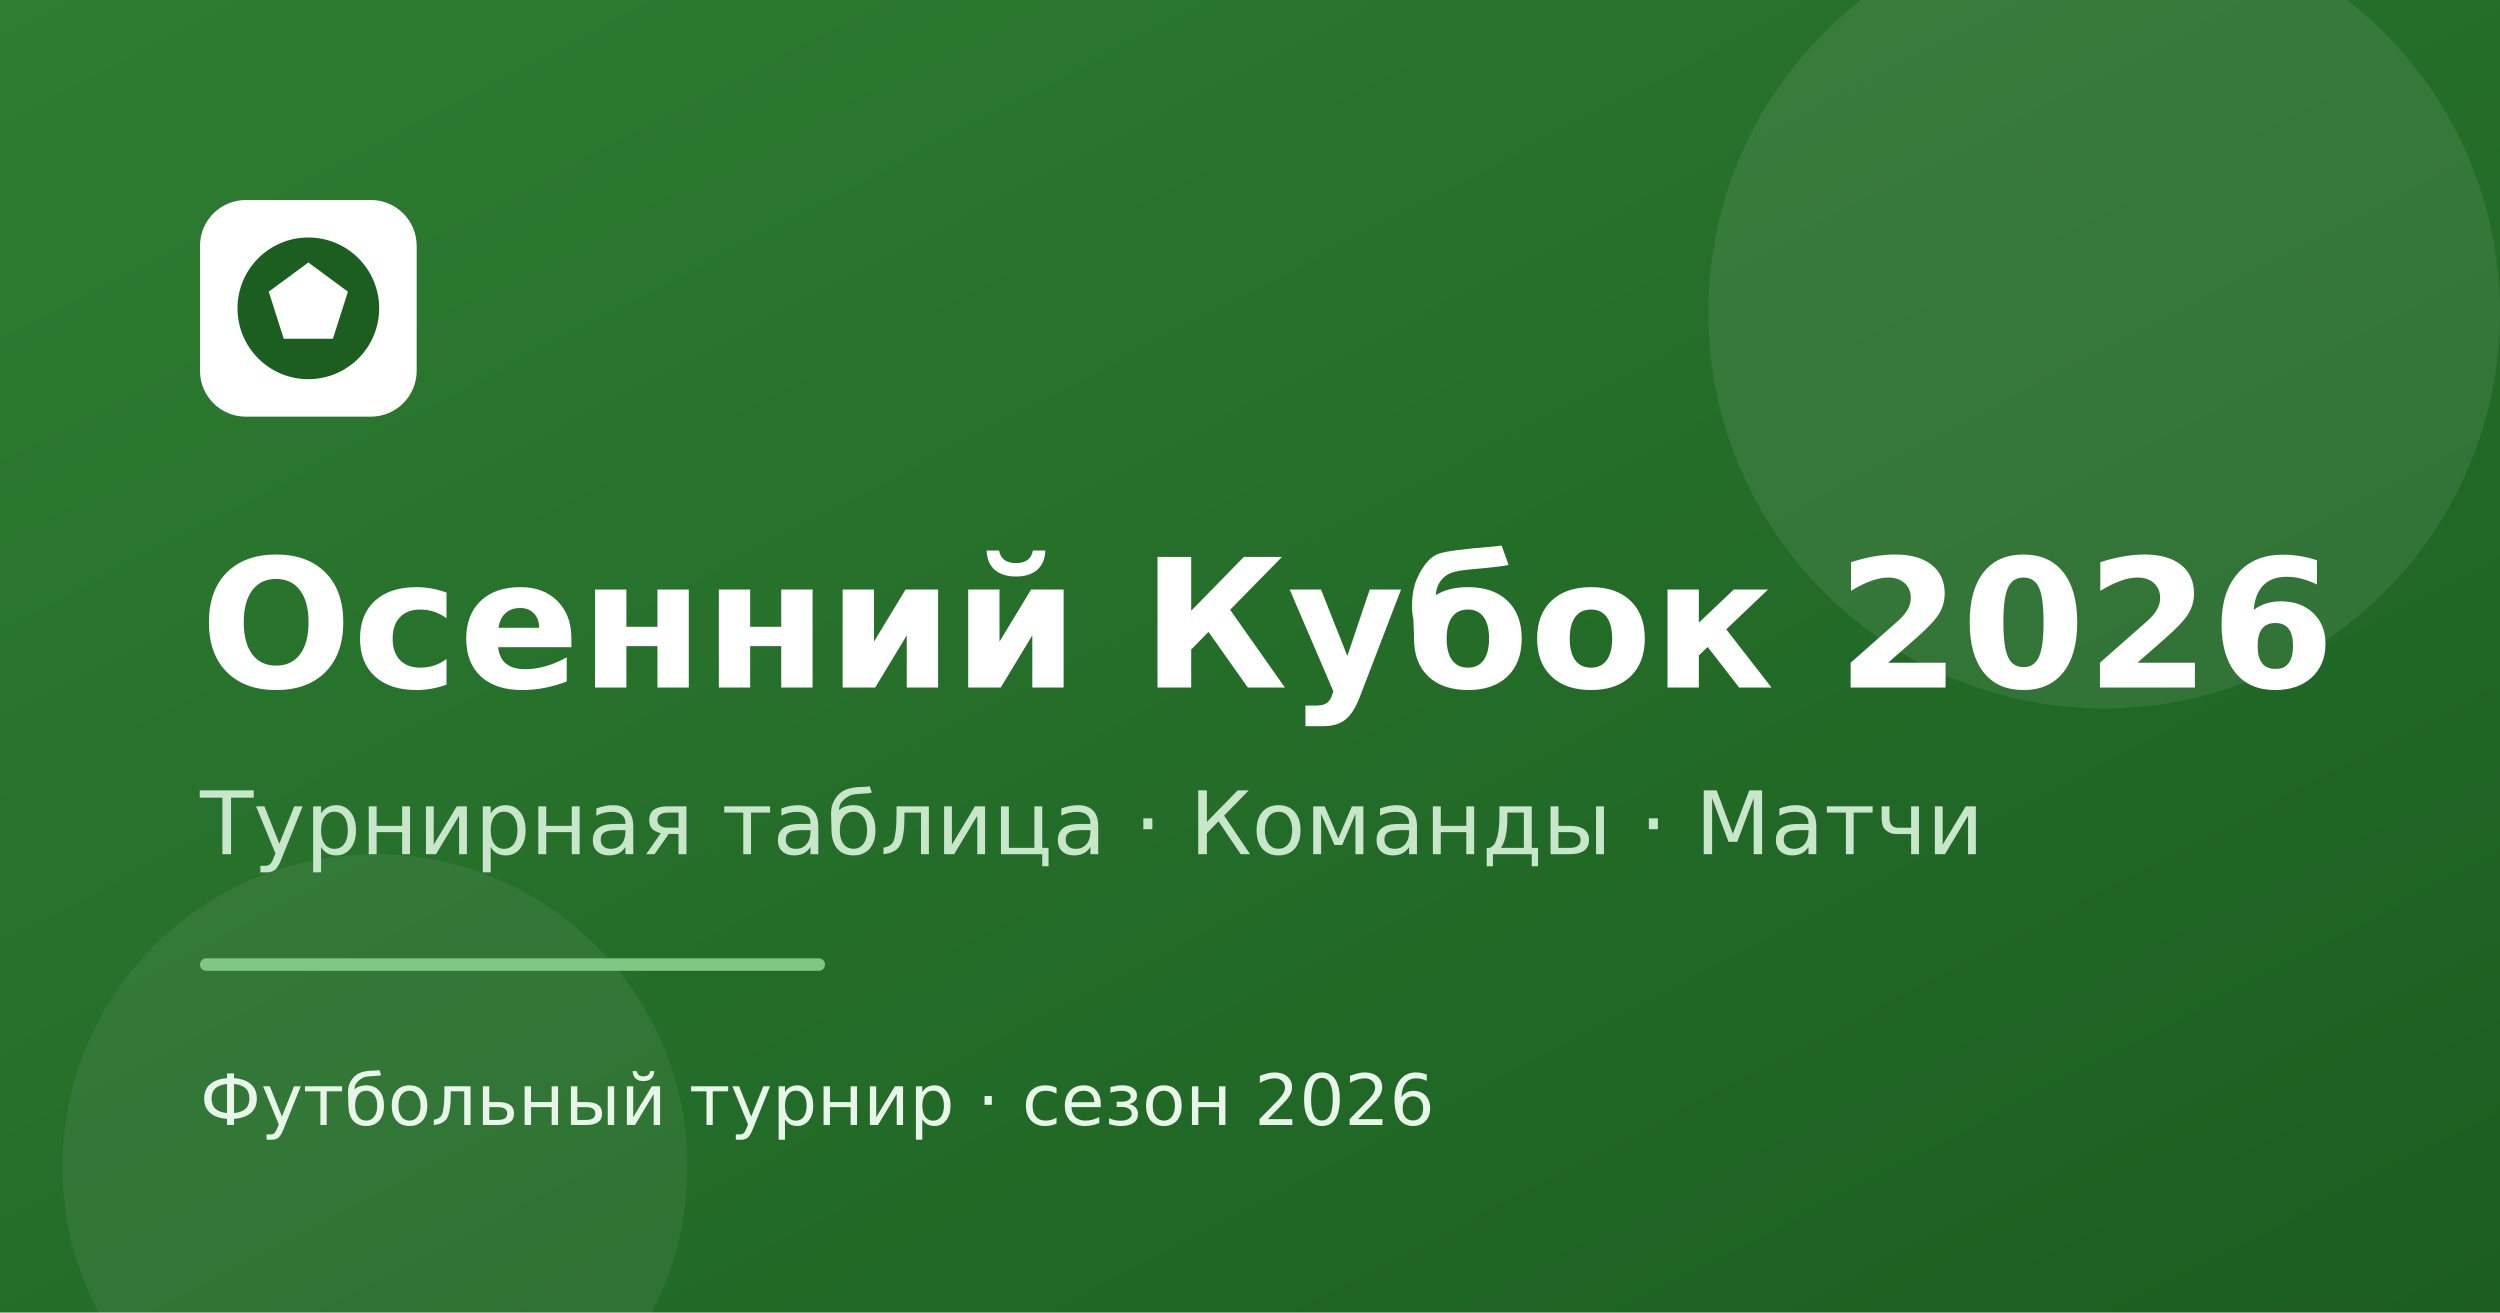
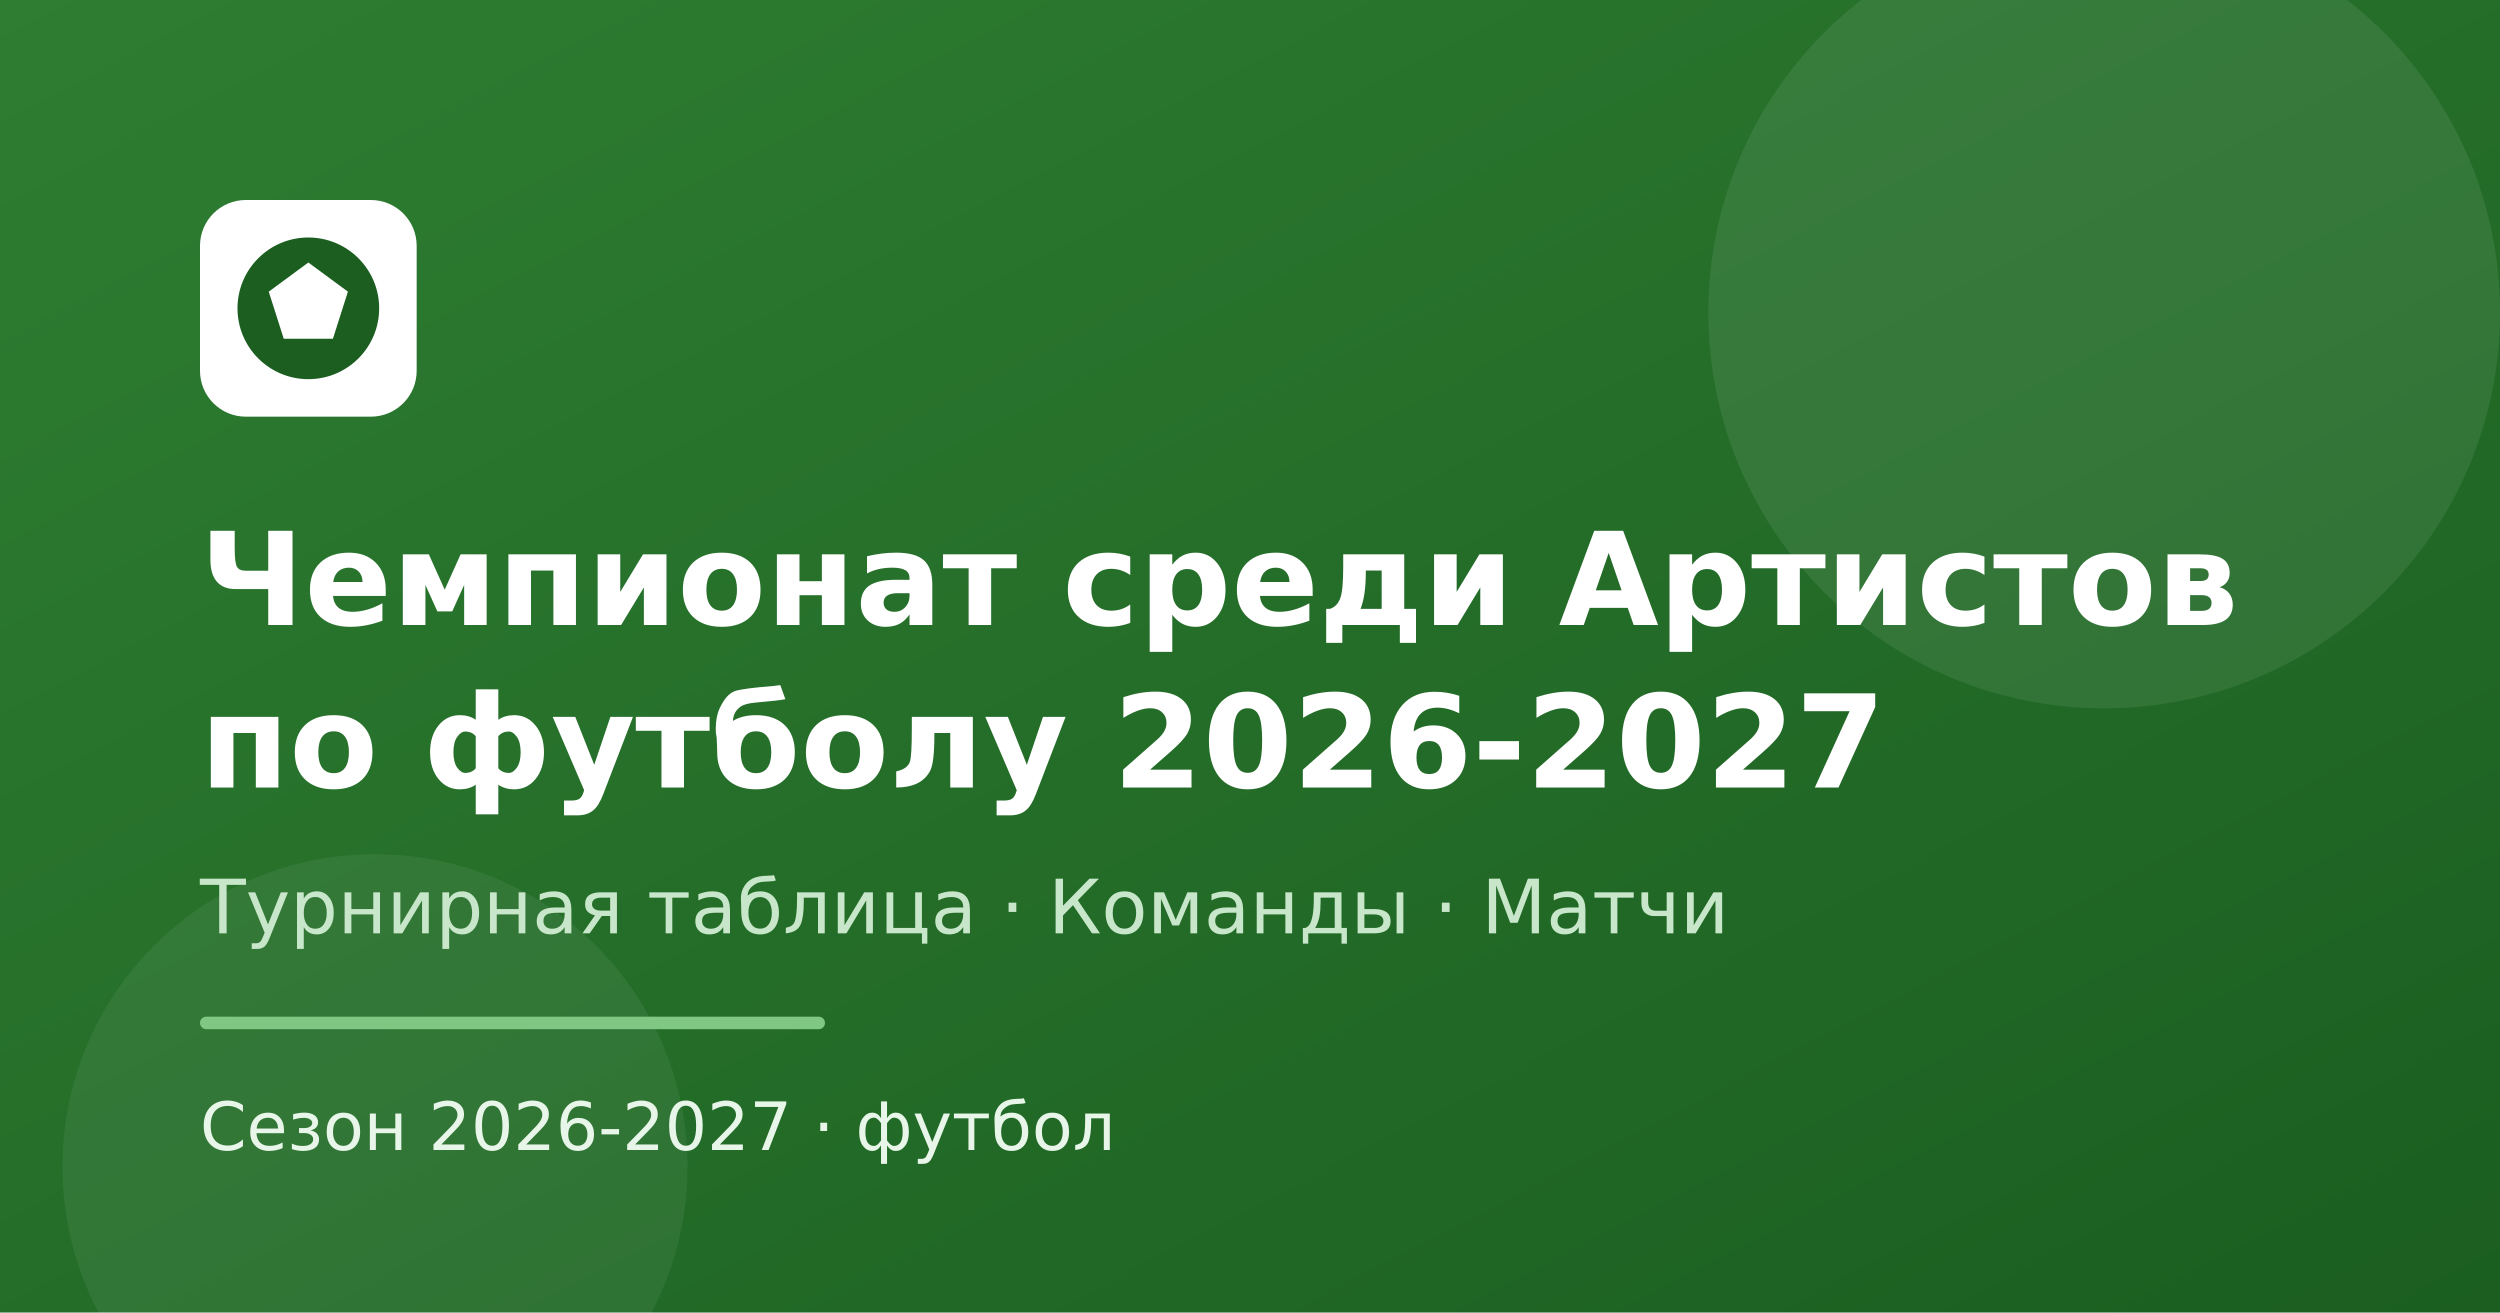
- <svg xmlns="http://www.w3.org/2000/svg" width="1200" height="630" viewBox="0 0 1200 630" role="img" aria-label="Осенний Кубок 2026">
+ <svg xmlns="http://www.w3.org/2000/svg" width="1200" height="630" viewBox="0 0 1200 630" role="img" aria-label="Чемпионат среди Артистов по футболу 2026-2027">
  <defs>
    <linearGradient id="bg" x1="0" y1="0" x2="1" y2="1">
      <stop offset="0" stop-color="#2e7d32" />
      <stop offset="1" stop-color="#1b5e20" />
    </linearGradient>
  </defs>
  <rect width="1200" height="630" fill="url(#bg)" />
  <circle cx="1010" cy="150" r="190" fill="#ffffff" opacity="0.08" />
  <circle cx="180" cy="560" r="150" fill="#ffffff" opacity="0.06" />
  <g transform="translate(96 96)">
    <rect width="104" height="104" rx="22" fill="#ffffff" />
    <circle cx="52" cy="52" r="34" fill="#1b5e20" />
    <path d="M52 30 71 44l-7.2 22.6H40.2L33 44z" fill="#ffffff" />
  </g>
-   <text x="96" y="330" font-family="DejaVu Sans, Verdana, sans-serif" font-size="86" font-weight="bold" fill="#ffffff">Осенний Кубок 2026</text>
-   <text x="96" y="410" font-family="DejaVu Sans, Verdana, sans-serif" font-size="42" fill="#c8e6c9">Турнирная таблица · Команды · Матчи</text>
-   <rect x="96" y="460" width="300" height="6" rx="3" fill="#81c784" />
-   <text x="96" y="540" font-family="DejaVu Sans, Verdana, sans-serif" font-size="34" fill="#e8f5e9">Футбольный турнир · сезон 2026</text>
+   <text x="96" y="300" font-family="DejaVu Sans, Verdana, sans-serif" font-size="62" font-weight="bold" fill="#ffffff">Чемпионат среди Артистов</text>
+   <text x="96" y="378" font-family="DejaVu Sans, Verdana, sans-serif" font-size="62" font-weight="bold" fill="#ffffff">по футболу 2026-2027</text>
+   <text x="96" y="448" font-family="DejaVu Sans, Verdana, sans-serif" font-size="36" fill="#c8e6c9">Турнирная таблица · Команды · Матчи</text>
+   <rect x="96" y="488" width="300" height="6" rx="3" fill="#81c784" />
+   <text x="96" y="552" font-family="DejaVu Sans, Verdana, sans-serif" font-size="32" fill="#e8f5e9">Сезон 2026-2027 · футбол</text>
</svg>
